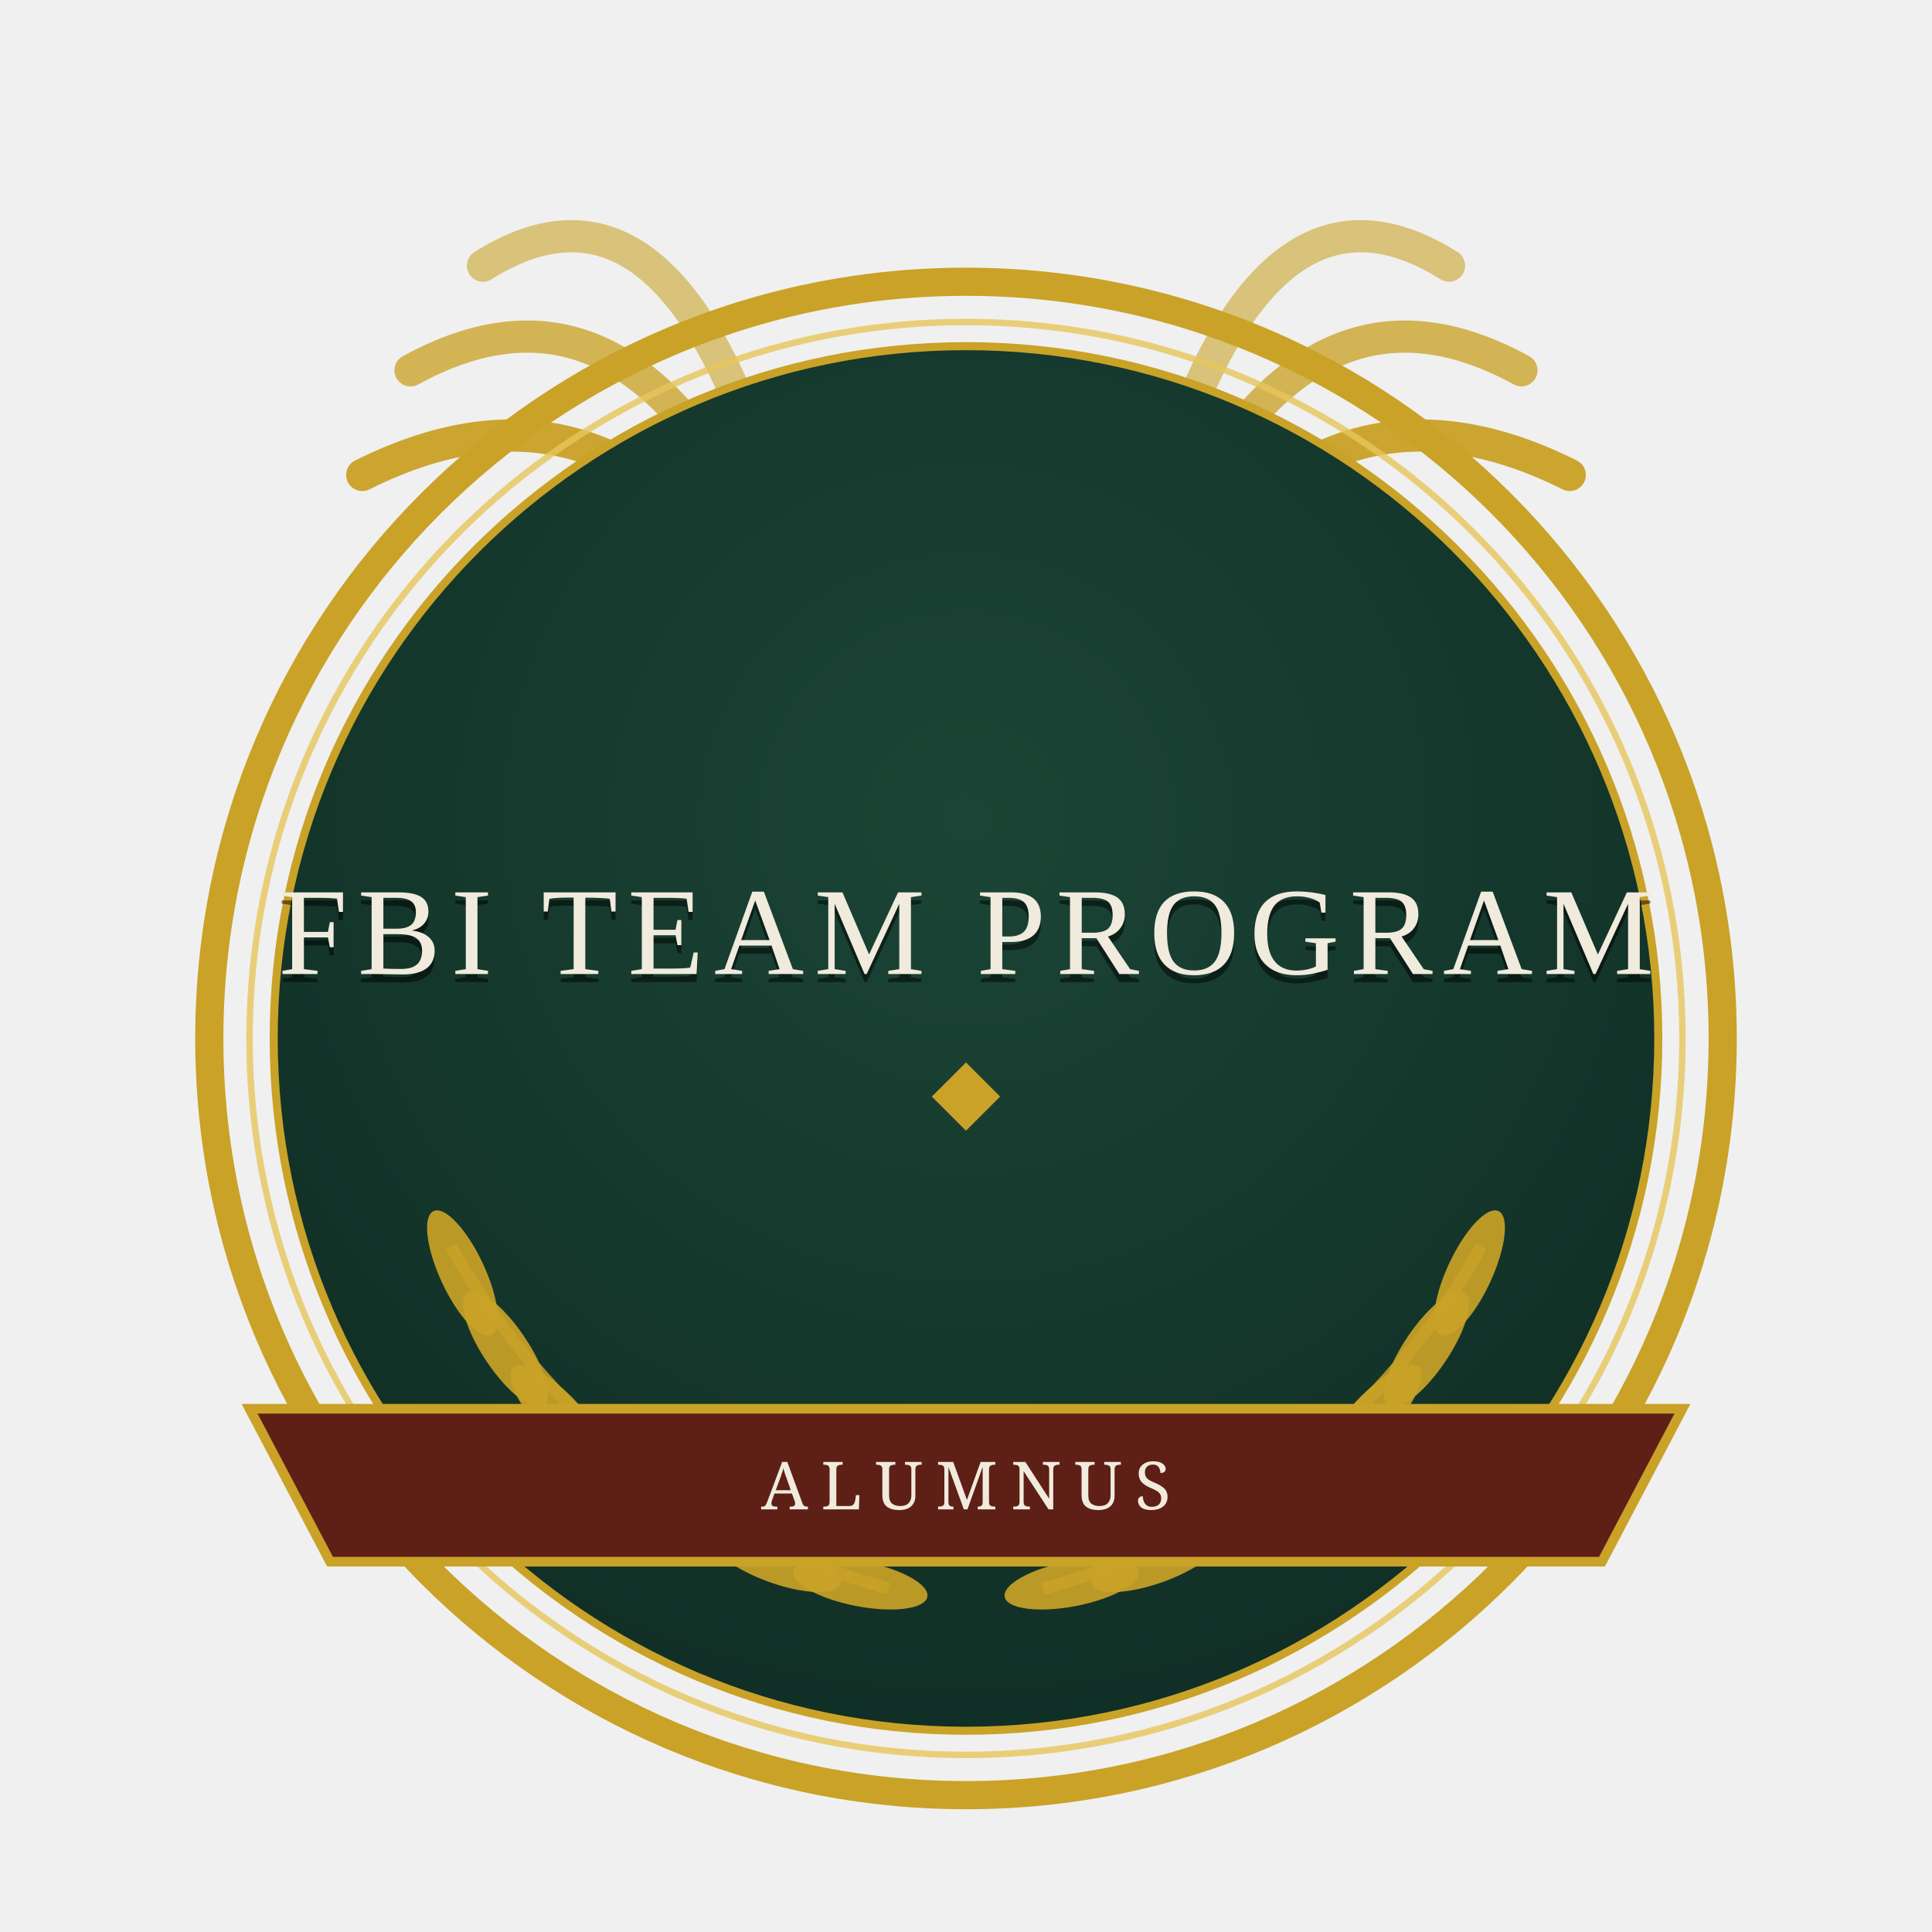
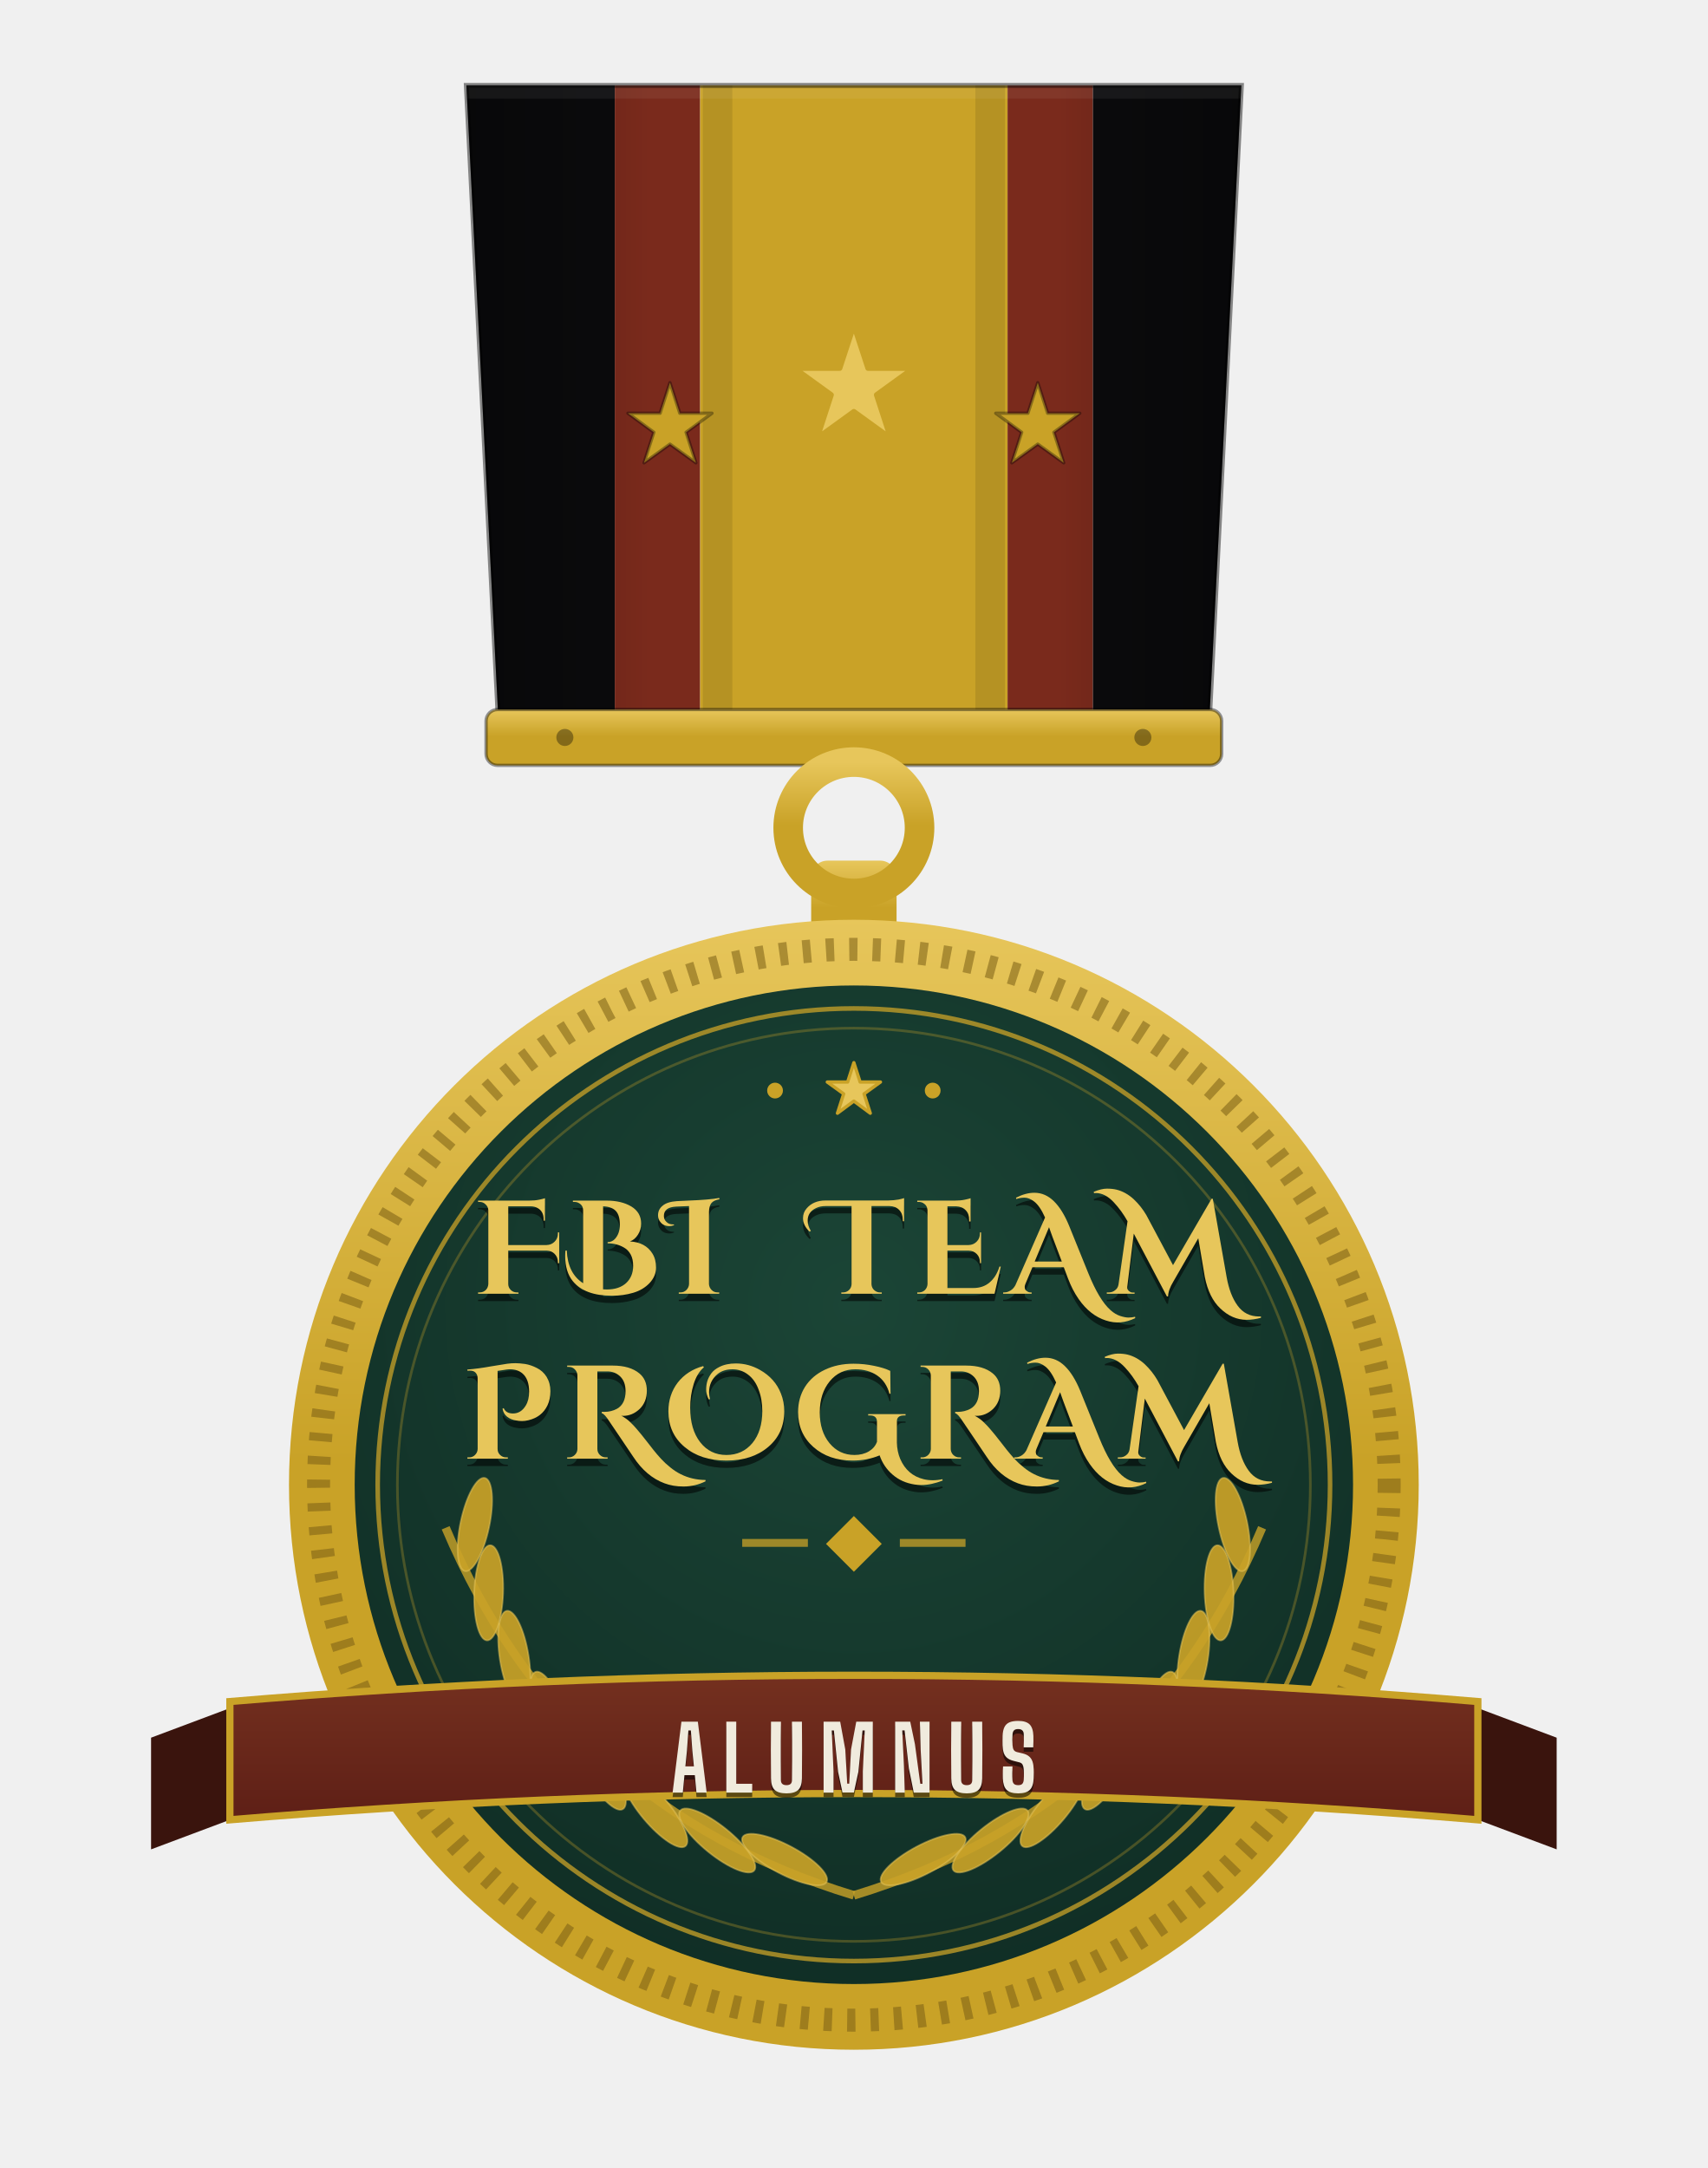
- <svg xmlns="http://www.w3.org/2000/svg" viewBox="0 0 480 480" role="img" aria-label="FBI TEAM Program">
+ <svg xmlns="http://www.w3.org/2000/svg" xmlns:xlink="http://www.w3.org/1999/xlink" width="520" height="660" viewBox="0 0 520 660" role="img" aria-label="FBI TEAM Program Alumnus">
  <defs>
-     <radialGradient id="en" cx="50%" cy="34%" r="80%">
+     <radialGradient id="shatterpointsecurity-fbi-team-en" cx="50%" cy="32%" r="82%">
      <stop offset="0%" stop-color="#1B4536" />
      <stop offset="100%" stop-color="#0E2A22" />
    </radialGradient>
+     <linearGradient id="shatterpointsecurity-fbi-team-gold" x1="0" y1="0" x2="0" y2="1">
+       <stop offset="0%" stop-color="#E7C65B" />
+       <stop offset="48%" stop-color="#C9A227" />
+       <stop offset="100%" stop-color="#C9A227" />
+     </linearGradient>
+     <linearGradient id="shatterpointsecurity-fbi-team-shade" x1="0" y1="0" x2="1" y2="0">
+       <stop offset="0%" stop-color="#000" stop-opacity="0.34" />
+       <stop offset="26%" stop-color="#000" stop-opacity="0" />
+       <stop offset="74%" stop-color="#000" stop-opacity="0" />
+       <stop offset="100%" stop-color="#000" stop-opacity="0.34" />
+     </linearGradient>
+     <linearGradient id="shatterpointsecurity-fbi-team-band" x1="0" y1="0" x2="0" y2="1">
+       <stop offset="0%" stop-color="#74301F" />
+       <stop offset="100%" stop-color="#5E1F16" />
+     </linearGradient>
+     <clipPath id="shatterpointsecurity-fbi-team-drape">
+       <polygon points="142,26 378,26 368,224 152,224" />
+     </clipPath>
+     <path id="gn65" d="M966 -183Q857 -238 745 -201Q626 -163 540 -39Q494 27 461 114L429 199H193L140 73Q135 60 135 52Q135 44 138 34Q142 25 154 18Q165 10 179 10H187V0H-27V10H-18Q5 10 28 24Q50 37 65 64L288 573Q249 661 205 694Q168 722 134 722Q101 722 72 712L70 722Q142 759 208 759Q290 759 355 695Q419 632 468 513L613 155Q695 -48 781 -124Q816 -155 853 -167Q890 -179 916 -179Q941 -179 965 -173ZM210 242H414L344 427Q339 441 330 466Q321 490 318 500Z" />
+     <path id="gn66" d="M566 528Q566 481 542 444Q519 407 482 393Q598 387 651 302Q678 259 678 196Q678 133 630 81Q581 29 506 7Q431 -15 348 -15Q141 -15 52 95Q-5 165 -5 284Q-5 304 -3 324L7 325Q14 153 130 79V628Q129 665 97 682Q83 690 66 690H53V700H307Q418 700 492 656Q566 611 566 528ZM308 32Q401 32 454 81Q506 130 506 210Q506 260 488 294Q469 329 439 346Q384 379 314 379V388Q346 388 368 411Q406 451 406 520Q406 589 376 622Q345 655 280 657V33Q294 32 308 32Z" />
+     <path id="gn69" d="M55 10Q81 10 100 28Q118 47 119 73V630Q116 665 86 682Q71 690 55 690H42V700H323Q367 700 400 707Q433 714 443 718V543H432V555Q433 600 406 628Q380 655 335 657H269V366H428Q465 367 489 392Q513 416 513 452V461H522V230H513V238Q513 275 489 299Q465 323 429 324H269V43H464Q537 43 586 85Q636 127 660 204H670L623 0H42V10Z" />
+     <path id="gn70" d="M269 324V73Q269 47 288 28Q307 10 333 10H345L346 0H42V10H55Q81 10 100 28Q118 47 119 73V630Q117 655 98 672Q80 690 55 690H42V700H425Q469 700 502 707Q535 714 545 718V549H535V559Q535 619 490 644Q469 656 440 657H269V366H557Q594 367 618 392Q642 416 642 452V461H652V230H642V238Q642 275 618 299Q595 323 559 324Z" />
+     <path id="gn71" d="M955 -198Q930 -198 906 -194Q809 -179 741 -120Q673 -62 643 25Q549 -14 440 -14Q260 -14 145 88Q30 190 30 350Q30 457 82 540Q135 623 230 668Q325 714 447 714Q527 714 602 698Q677 683 723 660L725 488H717Q693 579 624 626Q556 672 460 672Q342 672 268 582Q193 491 193 348Q193 206 266 117Q339 28 454 28Q516 28 562 55Q607 82 623 127V279Q623 301 610 313Q597 325 573 325H557V335H838V325H823Q798 325 785 313Q772 301 773 280V121Q774 55 798 -2Q851 -124 974 -154Q1007 -162 1042 -162Q1078 -162 1115 -154L1117 -164Q1031 -198 955 -198Z" />
+     <path id="gn73" d="M404 10H417V0H113V10H126Q152 10 170 28Q189 47 190 73V659L95 655Q1 651 1 585Q1 558 20 540Q38 521 71 521Q74 521 77 521V515Q57 508 43 508Q-2 508 -26 540Q-43 562 -43 590Q-43 634 -8 662Q26 691 98 696Q111 697 182 700Q344 706 417 720L419 710Q376 703 358 681Q341 659 340 616V73Q341 47 360 28Q378 10 404 10Z" />
+     <path id="gn77" d="M-96 766Q-39 790 3 790Q45 790 77 782Q109 774 142 756Q176 737 205 710Q261 657 300 590L500 215L790 714H799L903 126Q927 -10 986 -90Q1045 -171 1148 -171Q1155 -171 1161 -171V-181Q1106 -196 1053 -196Q945 -196 856 -111Q770 -30 739 126L690 417L502 91Q464 28 463 -20H454L205 452L156 52Q153 29 176 15Q185 9 195 9H211V0H2V10H18Q44 10 64 26Q85 41 90 68L158 545Q113 625 55 687Q-10 757 -81 757Q-88 757 -94 756Z" />
+     <path id="gn79" d="M332 447Q314 485 314 520Q314 554 323 584Q332 613 353 642Q374 670 412 689Q464 716 537 716Q633 716 719 667Q832 603 876 490Q901 428 901 357Q901 190 780 88Q660 -14 466 -14Q273 -14 152 88Q30 190 30 356Q30 480 100 572Q171 663 291 696L297 687Q246 644 220 561Q194 478 194 382Q194 220 269 124Q344 28 466 28Q587 28 662 118Q736 209 736 358Q736 448 708 520Q681 593 629 632Q577 672 513 672Q442 672 398 635Q336 582 336 500Q336 474 343 447Z" />
+     <path id="gn80" d="M318 380Q335 340 388 340Q448 340 484 400Q509 441 509 504Q509 597 460 640Q423 672 366 672Q353 672 339 670L272 660V73Q272 46 291 28Q310 10 336 10H349V0H45V10H58Q84 10 102 28Q121 46 122 73V606Q121 632 106 647Q92 662 64 662Q57 662 46 661L44 670Q129 677 222 694Q316 710 346 714Q375 718 406 718Q436 718 479 712Q522 705 567 682Q612 660 640 616Q669 568 669 508Q669 447 647 401Q605 313 503 289Q478 283 456 283Q433 283 413 287Q372 293 344 315Q316 337 309 376Z" />
+     <path id="gn82" d="M1085 -170Q1007 -209 919 -209Q841 -209 777 -185Q639 -134 542 14Q517 50 449 152Q381 254 361 282Q326 337 305 342V352Q306 352 308 352Q309 352 311 352Q313 352 315 352Q317 352 320 352Q323 352 325 352Q376 352 419 375Q484 411 484 508Q484 579 444 618Q404 656 348 656H272V73Q272 47 291 28Q310 10 336 10H349V0H45V10H58Q83 10 102 28Q121 46 122 72V627Q121 653 102 672Q84 690 58 690H45V700H388Q517 700 588 641Q644 595 644 511Q644 427 590 374Q535 322 465 322Q459 322 452 323Q493 301 520 274Q548 247 568 223Q589 199 604 180Q618 162 642 132Q666 101 692 68Q718 35 750 0Q781 -34 820 -65Q858 -96 898 -116Q983 -159 1085 -160Z" />
+     <path id="gn84" d="M-25 467Q-74 514 -74 568Q-74 610 -47 641Q4 701 96 701H567Q611 702 644 708Q677 715 686 719V545H676V557Q676 602 649 630Q622 658 576 659H441V72Q443 36 474 18Q488 10 505 10H518V0H214V10H227Q253 10 272 28Q290 46 291 71V659H96Q55 659 24 644Q-39 614 -39 550Q-39 512 -15 472Z" />
+     <path id="gs65" d="M31 0 230 1600H600L799 0H569L532 393H298L261 0ZM319 592H511L476 944L443 1401H387L354 943Z" />
+     <path id="gs76" d="M92 0V1600H316V199H676V0Z" />
+     <path id="gs77" d="M92 0V1600H466L581 972L625 202H670L711 972L829 1600H1202V0H977V480L1020 1401H970L876 467L775 3H518L419 467L324 1401H276L316 480V0Z" />
+     <path id="gs78" d="M92 0V1600H432L538 1092L659 199H708L667 968L650 1600H868V0H512L401 547L305 1402H252L290 607L309 0Z" />
+     <path id="gs83" d="M416 -17Q233 -17 154 62Q76 140 69 322Q68 368 68 412Q67 456 69 500Q71 545 74 590H286Q282 510 282 432Q281 353 286 283Q290 225 321 196Q352 168 416 168Q478 168 506 196Q534 225 540 283Q543 327 544 365Q545 403 544 442Q543 482 540 529Q536 586 516 628Q495 669 443 682L306 717Q214 741 162 786Q111 831 88 900Q66 970 63 1067Q62 1120 62 1174Q63 1227 64 1280Q68 1401 104 1475Q139 1549 214 1583Q290 1617 416 1617Q592 1617 672 1539Q751 1461 758 1279Q760 1231 759 1160Q758 1090 755 1021H539Q542 1095 543 1170Q544 1245 541 1319Q539 1376 507 1404Q475 1433 415 1433Q351 1433 322 1404Q293 1376 288 1319Q283 1256 283 1193Q283 1130 288 1067Q292 1004 313 966Q334 928 389 914L512 885Q608 862 662 815Q716 768 739 697Q762 626 765 529Q767 489 767 456Q767 423 766 391Q765 359 764 322Q757 140 678 62Q599 -17 416 -17Z" />
+     <path id="gs85" d="M427 -17Q241 -17 160 61Q80 139 78 320Q74 639 74 960Q74 1282 78 1600H302Q299 1388 298 1164Q297 940 298 716Q299 493 301 281Q301 224 333 196Q365 168 427 168Q489 168 520 196Q550 224 550 281Q552 493 554 716Q555 940 554 1164Q554 1388 550 1600H775Q779 1282 779 960Q779 639 775 320Q772 139 692 61Q612 -17 427 -17Z" />
  </defs>
-   <path d="M 200 168 Q 158 84 90 118" stroke="#C9A227" stroke-width="8" stroke-linecap="round" fill="none" opacity="0.95" />
-   <path d="M 200 162 Q 164 58 102 92" stroke="#C9A227" stroke-width="8" stroke-linecap="round" fill="none" opacity="0.77" />
-   <path d="M 200 156 Q 174 32 120 66" stroke="#C9A227" stroke-width="8" stroke-linecap="round" fill="none" opacity="0.59" />
-   <path d="M 280 168 Q 322 84 390 118" stroke="#C9A227" stroke-width="8" stroke-linecap="round" fill="none" opacity="0.95" />
-   <path d="M 280 162 Q 316 58 378 92" stroke="#C9A227" stroke-width="8" stroke-linecap="round" fill="none" opacity="0.77" />
-   <path d="M 280 156 Q 306 32 360 66" stroke="#C9A227" stroke-width="8" stroke-linecap="round" fill="none" opacity="0.59" />
-   <circle cx="240" cy="258" r="188" fill="none" stroke="#C9A227" stroke-width="7" />
-   <circle cx="240" cy="258" r="178" fill="none" stroke="#E7C65B" stroke-width="1.6" opacity="0.8" />
-   <circle cx="240" cy="258" r="172" fill="url(#en)" stroke="#C9A227" stroke-width="2" />
-   <ellipse cx="114.9" cy="316.3" rx="17" ry="5.6" fill="#C9A227" opacity="0.92" transform="rotate(425 114.9 316.3)" />
-   <ellipse cx="125.6" cy="335.2" rx="17" ry="5.6" fill="#C9A227" opacity="0.92" transform="rotate(416 125.6 335.2)" />
-   <ellipse cx="139.1" cy="352.1" rx="17" ry="5.6" fill="#C9A227" opacity="0.92" transform="rotate(407 139.1 352.1)" />
-   <ellipse cx="155.0" cy="366.7" rx="17" ry="5.6" fill="#C9A227" opacity="0.92" transform="rotate(398 155.0 366.7)" />
-   <ellipse cx="173.1" cy="378.7" rx="17" ry="5.6" fill="#C9A227" opacity="0.92" transform="rotate(389 173.1 378.7)" />
-   <ellipse cx="192.8" cy="387.7" rx="17" ry="5.6" fill="#C9A227" opacity="0.92" transform="rotate(380 192.8 387.7)" />
-   <ellipse cx="213.7" cy="393.5" rx="17" ry="5.6" fill="#C9A227" opacity="0.92" transform="rotate(371 213.7 393.5)" />
-   <path d="M 112.0 309.7 Q 148.9 374.6 220.8 394.7" stroke="#C9A227" stroke-width="3" fill="none" opacity="0.85" />
-   <ellipse cx="365.1" cy="316.3" rx="17" ry="5.6" fill="#C9A227" opacity="0.92" transform="rotate(115 365.1 316.3)" />
-   <ellipse cx="354.4" cy="335.2" rx="17" ry="5.6" fill="#C9A227" opacity="0.92" transform="rotate(124 354.4 335.2)" />
-   <ellipse cx="340.9" cy="352.1" rx="17" ry="5.6" fill="#C9A227" opacity="0.92" transform="rotate(133 340.9 352.1)" />
-   <ellipse cx="325.0" cy="366.7" rx="17" ry="5.6" fill="#C9A227" opacity="0.92" transform="rotate(142 325.0 366.7)" />
-   <ellipse cx="306.9" cy="378.7" rx="17" ry="5.6" fill="#C9A227" opacity="0.92" transform="rotate(151 306.9 378.7)" />
-   <ellipse cx="287.2" cy="387.7" rx="17" ry="5.6" fill="#C9A227" opacity="0.92" transform="rotate(160 287.2 387.7)" />
-   <ellipse cx="266.3" cy="393.5" rx="17" ry="5.6" fill="#C9A227" opacity="0.92" transform="rotate(169 266.3 393.5)" />
-   <path d="M 368.0 309.7 Q 331.1 374.6 259.2 394.7" stroke="#C9A227" stroke-width="3" fill="none" opacity="0.85" />
-   <text x="240" y="244" text-anchor="middle" font-family="Georgia, 'Times New Roman', serif" font-size="31" letter-spacing="2.5" fill="#000000" opacity="0.5">FBI TEAM PROGRAM</text>
-   <text x="240" y="242" text-anchor="middle" font-family="Georgia, 'Times New Roman', serif" font-size="31" letter-spacing="2.5" fill="#F0EBDD" opacity="1">FBI TEAM PROGRAM</text>
-   <rect x="234" y="266.44" width="12" height="12" fill="#C9A227" transform="rotate(45 240 272.44)" />
-   <polygon points="62,350 418,350 398,388 82,388" fill="#5E1F16" stroke="#C9A227" stroke-width="2.4" />
-   <text x="240" y="375" text-anchor="middle" font-family="Georgia, serif" font-size="16.5" letter-spacing="3.2" fill="#F0EBDD">ALUMNUS</text>
+   <g clip-path="url(#shatterpointsecurity-fbi-team-drape)">
+     <rect x="130.0" y="20" width="57.2" height="212" fill="#0B0B0D" />
+     <rect x="187.2" y="20" width="26.0" height="212" fill="#7A2A1C" />
+     <rect x="213.2" y="20" width="93.6" height="212" fill="#C9A227" />
+     <rect x="306.8" y="20" width="26.0" height="212" fill="#7A2A1C" />
+     <rect x="332.8" y="20" width="57.2" height="212" fill="#0B0B0D" />
+     <rect x="130" y="20" width="260" height="212" fill="url(#shatterpointsecurity-fbi-team-shade)" />
+     <rect x="214" y="20" width="9" height="212" fill="#000" opacity="0.10" />
+     <rect x="297" y="20" width="9" height="212" fill="#000" opacity="0.10" />
+     <rect x="130" y="20" width="260" height="10" fill="#FFF" opacity="0.06" />
+   </g>
+   <polygon points="142,26 378,26 368,224 152,224" fill="none" stroke="#000" stroke-opacity="0.45" stroke-width="1.5" />
+   <polygon points="260.0,99.0 264.3,112.1 278.1,112.1 266.9,120.2 271.2,133.4 260.0,125.3 248.8,133.4 253.1,120.2 241.9,112.1 255.7,112.1" fill="#E7C65B" stroke="#C9A227" stroke-width="1.6" stroke-linejoin="round" />
+   <polygon points="204.0,116.5 207.0,125.8 216.8,125.8 208.9,131.6 211.9,140.9 204.0,135.2 196.1,140.9 199.1,131.6 191.2,125.8 201.0,125.8" fill="#C9A227" stroke="#00000055" stroke-width="1.0" stroke-linejoin="round" />
+   <polygon points="316.0,116.5 319.0,125.8 328.8,125.8 320.9,131.6 323.9,140.9 316.0,135.2 308.1,140.9 311.1,131.6 303.2,125.8 313.0,125.8" fill="#C9A227" stroke="#00000055" stroke-width="1.0" stroke-linejoin="round" />
+   <rect x="148" y="216" width="224" height="17" rx="3.5" fill="url(#shatterpointsecurity-fbi-team-gold)" stroke="#00000066" stroke-width="1" />
+   <circle cx="172" cy="224.5" r="2.6" fill="#000" opacity="0.35" />
+   <circle cx="348" cy="224.5" r="2.6" fill="#000" opacity="0.35" />
+   <rect x="247" y="262" width="26" height="30" rx="5" fill="url(#shatterpointsecurity-fbi-team-gold)" />
+   <circle cx="260.0" cy="252" r="20" fill="none" stroke="url(#shatterpointsecurity-fbi-team-gold)" stroke-width="9" />
+   <circle cx="260.0" cy="452.0" r="172.0" fill="url(#shatterpointsecurity-fbi-team-gold)" />
+   <circle cx="260.0" cy="452.0" r="163.0" fill="none" stroke="#7A5E14" stroke-width="7" stroke-dasharray="2.5 4.6" opacity="0.55" />
+   <circle cx="260.0" cy="452.0" r="152.0" fill="url(#shatterpointsecurity-fbi-team-en)" />
+   <circle cx="260.0" cy="452.0" r="145.0" fill="none" stroke="#C9A227" stroke-width="1.4" opacity="0.75" />
+   <circle cx="260.0" cy="452.0" r="139.0" fill="none" stroke="#C9A227" stroke-width="0.8" opacity="0.3" />
+   <path d="M 260.0 577.0 Q 171.7 550.1 135.7 465.1" stroke="#C9A227" stroke-width="2.6" fill="none" opacity="0.8" />
+   <ellipse cx="238.9" cy="566.1" rx="14.5" ry="4.4" transform="rotate(208 238.9 566.1)" fill="#C9A227" opacity="0.92" />
+   <ellipse cx="238.9" cy="566.1" rx="14.5" ry="4.4" transform="rotate(208 238.9 566.1)" fill="none" stroke="#E7C65B" stroke-width="0.5" opacity="0.5" />
+   <ellipse cx="218.4" cy="560.3" rx="14.5" ry="4.4" transform="rotate(219 218.4 560.3)" fill="#C9A227" opacity="0.92" />
+   <ellipse cx="218.4" cy="560.3" rx="14.5" ry="4.4" transform="rotate(219 218.4 560.3)" fill="none" stroke="#E7C65B" stroke-width="0.5" opacity="0.5" />
+   <ellipse cx="199.4" cy="550.9" rx="14.5" ry="4.4" transform="rotate(230 199.4 550.9)" fill="#C9A227" opacity="0.92" />
+   <ellipse cx="199.4" cy="550.9" rx="14.5" ry="4.4" transform="rotate(230 199.4 550.9)" fill="none" stroke="#E7C65B" stroke-width="0.5" opacity="0.5" />
+   <ellipse cx="182.4" cy="538.2" rx="14.5" ry="4.4" transform="rotate(240 182.4 538.2)" fill="#C9A227" opacity="0.92" />
+   <ellipse cx="182.4" cy="538.2" rx="14.5" ry="4.4" transform="rotate(240 182.4 538.2)" fill="none" stroke="#E7C65B" stroke-width="0.5" opacity="0.5" />
+   <ellipse cx="168.0" cy="522.6" rx="14.5" ry="4.4" transform="rotate(250 168.0 522.6)" fill="#C9A227" opacity="0.92" />
+   <ellipse cx="168.0" cy="522.6" rx="14.5" ry="4.4" transform="rotate(250 168.0 522.6)" fill="none" stroke="#E7C65B" stroke-width="0.5" opacity="0.5" />
+   <ellipse cx="156.6" cy="504.7" rx="14.5" ry="4.4" transform="rotate(261 156.6 504.7)" fill="#C9A227" opacity="0.92" />
+   <ellipse cx="156.6" cy="504.7" rx="14.5" ry="4.4" transform="rotate(261 156.6 504.7)" fill="none" stroke="#E7C65B" stroke-width="0.5" opacity="0.5" />
+   <ellipse cx="148.8" cy="484.9" rx="14.5" ry="4.4" transform="rotate(272 148.8 484.9)" fill="#C9A227" opacity="0.92" />
+   <ellipse cx="148.8" cy="484.9" rx="14.5" ry="4.4" transform="rotate(272 148.8 484.9)" fill="none" stroke="#E7C65B" stroke-width="0.5" opacity="0.5" />
+   <ellipse cx="144.6" cy="464.1" rx="14.5" ry="4.4" transform="rotate(282 144.6 464.1)" fill="#C9A227" opacity="0.92" />
+   <ellipse cx="144.6" cy="464.1" rx="14.5" ry="4.4" transform="rotate(282 144.6 464.1)" fill="none" stroke="#E7C65B" stroke-width="0.5" opacity="0.5" />
+   <path d="M 260.0 577.0 Q 348.3 550.1 384.3 465.1" stroke="#C9A227" stroke-width="2.6" fill="none" opacity="0.8" />
+   <ellipse cx="281.1" cy="566.1" rx="14.5" ry="4.4" transform="rotate(152 281.1 566.1)" fill="#C9A227" opacity="0.92" />
+   <ellipse cx="281.1" cy="566.1" rx="14.5" ry="4.4" transform="rotate(152 281.1 566.1)" fill="none" stroke="#E7C65B" stroke-width="0.5" opacity="0.5" />
+   <ellipse cx="301.6" cy="560.3" rx="14.5" ry="4.4" transform="rotate(141 301.6 560.3)" fill="#C9A227" opacity="0.92" />
+   <ellipse cx="301.6" cy="560.3" rx="14.5" ry="4.4" transform="rotate(141 301.6 560.3)" fill="none" stroke="#E7C65B" stroke-width="0.5" opacity="0.5" />
+   <ellipse cx="320.6" cy="550.9" rx="14.5" ry="4.4" transform="rotate(130 320.6 550.9)" fill="#C9A227" opacity="0.92" />
+   <ellipse cx="320.6" cy="550.9" rx="14.5" ry="4.4" transform="rotate(130 320.6 550.9)" fill="none" stroke="#E7C65B" stroke-width="0.5" opacity="0.5" />
+   <ellipse cx="337.6" cy="538.2" rx="14.5" ry="4.4" transform="rotate(120 337.6 538.2)" fill="#C9A227" opacity="0.92" />
+   <ellipse cx="337.6" cy="538.2" rx="14.5" ry="4.4" transform="rotate(120 337.6 538.2)" fill="none" stroke="#E7C65B" stroke-width="0.5" opacity="0.5" />
+   <ellipse cx="352.0" cy="522.6" rx="14.5" ry="4.4" transform="rotate(110 352.0 522.6)" fill="#C9A227" opacity="0.92" />
+   <ellipse cx="352.0" cy="522.6" rx="14.5" ry="4.4" transform="rotate(110 352.0 522.6)" fill="none" stroke="#E7C65B" stroke-width="0.5" opacity="0.5" />
+   <ellipse cx="363.4" cy="504.7" rx="14.5" ry="4.4" transform="rotate(99 363.4 504.7)" fill="#C9A227" opacity="0.92" />
+   <ellipse cx="363.4" cy="504.7" rx="14.5" ry="4.4" transform="rotate(99 363.4 504.7)" fill="none" stroke="#E7C65B" stroke-width="0.5" opacity="0.5" />
+   <ellipse cx="371.2" cy="484.9" rx="14.5" ry="4.4" transform="rotate(88 371.2 484.9)" fill="#C9A227" opacity="0.92" />
+   <ellipse cx="371.2" cy="484.9" rx="14.5" ry="4.4" transform="rotate(88 371.2 484.9)" fill="none" stroke="#E7C65B" stroke-width="0.5" opacity="0.5" />
+   <ellipse cx="375.4" cy="464.1" rx="14.5" ry="4.4" transform="rotate(78 375.4 464.1)" fill="#C9A227" opacity="0.92" />
+   <ellipse cx="375.4" cy="464.1" rx="14.5" ry="4.4" transform="rotate(78 375.4 464.1)" fill="none" stroke="#E7C65B" stroke-width="0.5" opacity="0.5" />
+   <polygon points="260.0,323.5 261.9,329.4 268.1,329.4 263.1,333.0 265.0,338.9 260.0,335.2 255.0,338.9 256.9,333.0 251.9,329.4 258.1,329.4" fill="#E7C65B" stroke="#C9A227" stroke-width="1.0" stroke-linejoin="round" />
+   <circle cx="236.0" cy="332.0" r="2.4" fill="#C9A227" />
+   <circle cx="284.0" cy="332.0" r="2.4" fill="#C9A227" />
+   <use href="#gn70" xlink:href="#gn70" transform="translate(143.87 396.08) scale(0.0405 -0.0405)" fill="#000000" opacity="0.55" />
+   <use href="#gn66" xlink:href="#gn66" transform="translate(172.30 396.08) scale(0.0405 -0.0405)" fill="#000000" opacity="0.55" />
+   <use href="#gn73" xlink:href="#gn73" transform="translate(202.11 396.08) scale(0.0405 -0.0405)" fill="#000000" opacity="0.55" />
+   <use href="#gn84" xlink:href="#gn84" transform="translate(247.51 396.08) scale(0.0405 -0.0405)" fill="#000000" opacity="0.55" />
+   <use href="#gn69" xlink:href="#gn69" transform="translate(277.60 396.08) scale(0.0405 -0.0405)" fill="#000000" opacity="0.55" />
+   <use href="#gn65" xlink:href="#gn65" transform="translate(306.55 396.08) scale(0.0405 -0.0405)" fill="#000000" opacity="0.55" />
+   <use href="#gn77" xlink:href="#gn77" transform="translate(336.93 396.08) scale(0.0405 -0.0405)" fill="#000000" opacity="0.55" />
+   <use href="#gn70" xlink:href="#gn70" transform="translate(143.87 393.85) scale(0.0405 -0.0405)" fill="#E7C65B" opacity="1.0" />
+   <use href="#gn66" xlink:href="#gn66" transform="translate(172.30 393.85) scale(0.0405 -0.0405)" fill="#E7C65B" opacity="1.0" />
+   <use href="#gn73" xlink:href="#gn73" transform="translate(202.11 393.85) scale(0.0405 -0.0405)" fill="#E7C65B" opacity="1.0" />
+   <use href="#gn84" xlink:href="#gn84" transform="translate(247.51 393.85) scale(0.0405 -0.0405)" fill="#E7C65B" opacity="1.0" />
+   <use href="#gn69" xlink:href="#gn69" transform="translate(277.60 393.85) scale(0.0405 -0.0405)" fill="#E7C65B" opacity="1.0" />
+   <use href="#gn65" xlink:href="#gn65" transform="translate(306.55 393.85) scale(0.0405 -0.0405)" fill="#E7C65B" opacity="1.0" />
+   <use href="#gn77" xlink:href="#gn77" transform="translate(336.93 393.85) scale(0.0405 -0.0405)" fill="#E7C65B" opacity="1.0" />
+   <use href="#gn80" xlink:href="#gn80" transform="translate(140.50 446.30) scale(0.0405 -0.0405)" fill="#000000" opacity="0.55" />
+   <use href="#gn82" xlink:href="#gn82" transform="translate(170.88 446.30) scale(0.0405 -0.0405)" fill="#000000" opacity="0.55" />
+   <use href="#gn79" xlink:href="#gn79" transform="translate(202.31 446.30) scale(0.0405 -0.0405)" fill="#000000" opacity="0.55" />
+   <use href="#gn71" xlink:href="#gn71" transform="translate(241.80 446.30) scale(0.0405 -0.0405)" fill="#000000" opacity="0.55" />
+   <use href="#gn82" xlink:href="#gn82" transform="translate(278.49 446.30) scale(0.0405 -0.0405)" fill="#000000" opacity="0.55" />
+   <use href="#gn65" xlink:href="#gn65" transform="translate(309.92 446.30) scale(0.0405 -0.0405)" fill="#000000" opacity="0.55" />
+   <use href="#gn77" xlink:href="#gn77" transform="translate(340.29 446.30) scale(0.0405 -0.0405)" fill="#000000" opacity="0.55" />
+   <use href="#gn80" xlink:href="#gn80" transform="translate(140.50 444.07) scale(0.0405 -0.0405)" fill="#E7C65B" opacity="1.0" />
+   <use href="#gn82" xlink:href="#gn82" transform="translate(170.88 444.07) scale(0.0405 -0.0405)" fill="#E7C65B" opacity="1.0" />
+   <use href="#gn79" xlink:href="#gn79" transform="translate(202.31 444.07) scale(0.0405 -0.0405)" fill="#E7C65B" opacity="1.0" />
+   <use href="#gn71" xlink:href="#gn71" transform="translate(241.80 444.07) scale(0.0405 -0.0405)" fill="#E7C65B" opacity="1.0" />
+   <use href="#gn82" xlink:href="#gn82" transform="translate(278.49 444.07) scale(0.0405 -0.0405)" fill="#E7C65B" opacity="1.0" />
+   <use href="#gn65" xlink:href="#gn65" transform="translate(309.92 444.07) scale(0.0405 -0.0405)" fill="#E7C65B" opacity="1.0" />
+   <use href="#gn77" xlink:href="#gn77" transform="translate(340.29 444.07) scale(0.0405 -0.0405)" fill="#E7C65B" opacity="1.0" />
+   <rect x="254.0" y="464.0" width="12" height="12" fill="#C9A227" transform="rotate(45 260.0 470.0)" />
+   <rect x="226.0" y="468.5" width="20" height="2.4" fill="#C9A227" opacity="0.75" />
+   <rect x="274.0" y="468.5" width="20" height="2.4" fill="#C9A227" opacity="0.75" />
+   <polygon points="70,520.0 70,554.0 46,563.0 46,529.0" fill="#3A140D" />
+   <polygon points="450,520.0 450,554.0 474,563.0 474,529.0" fill="#3A140D" />
+   <path d="M 70 518.0 Q 260.0 502.0 450 518.0 L 450 554.0 Q 260.0 538.0 70 554.0 Z" fill="url(#shatterpointsecurity-fbi-team-band)" stroke="#C9A227" stroke-width="2.2" />
+   <use href="#gs65" xlink:href="#gs65" transform="translate(204.39 547.07) scale(0.0135 -0.0135)" fill="#000000" opacity="0.55" />
+   <use href="#gs76" xlink:href="#gs76" transform="translate(219.92 547.07) scale(0.0135 -0.0135)" fill="#000000" opacity="0.55" />
+   <use href="#gs85" xlink:href="#gs85" transform="translate(233.72 547.07) scale(0.0135 -0.0135)" fill="#000000" opacity="0.55" />
+   <use href="#gs77" xlink:href="#gs77" transform="translate(249.54 547.07) scale(0.0135 -0.0135)" fill="#000000" opacity="0.55" />
+   <use href="#gs78" xlink:href="#gs78" transform="translate(271.33 547.07) scale(0.0135 -0.0135)" fill="#000000" opacity="0.55" />
+   <use href="#gs85" xlink:href="#gs85" transform="translate(288.61 547.07) scale(0.0135 -0.0135)" fill="#000000" opacity="0.55" />
+   <use href="#gs83" xlink:href="#gs83" transform="translate(304.43 547.07) scale(0.0135 -0.0135)" fill="#000000" opacity="0.55" />
+   <use href="#gs65" xlink:href="#gs65" transform="translate(204.39 545.72) scale(0.0135 -0.0135)" fill="#F0EBDD" opacity="1.0" />
+   <use href="#gs76" xlink:href="#gs76" transform="translate(219.92 545.72) scale(0.0135 -0.0135)" fill="#F0EBDD" opacity="1.0" />
+   <use href="#gs85" xlink:href="#gs85" transform="translate(233.72 545.72) scale(0.0135 -0.0135)" fill="#F0EBDD" opacity="1.0" />
+   <use href="#gs77" xlink:href="#gs77" transform="translate(249.54 545.72) scale(0.0135 -0.0135)" fill="#F0EBDD" opacity="1.0" />
+   <use href="#gs78" xlink:href="#gs78" transform="translate(271.33 545.72) scale(0.0135 -0.0135)" fill="#F0EBDD" opacity="1.0" />
+   <use href="#gs85" xlink:href="#gs85" transform="translate(288.61 545.72) scale(0.0135 -0.0135)" fill="#F0EBDD" opacity="1.0" />
+   <use href="#gs83" xlink:href="#gs83" transform="translate(304.43 545.72) scale(0.0135 -0.0135)" fill="#F0EBDD" opacity="1.0" />
</svg>
